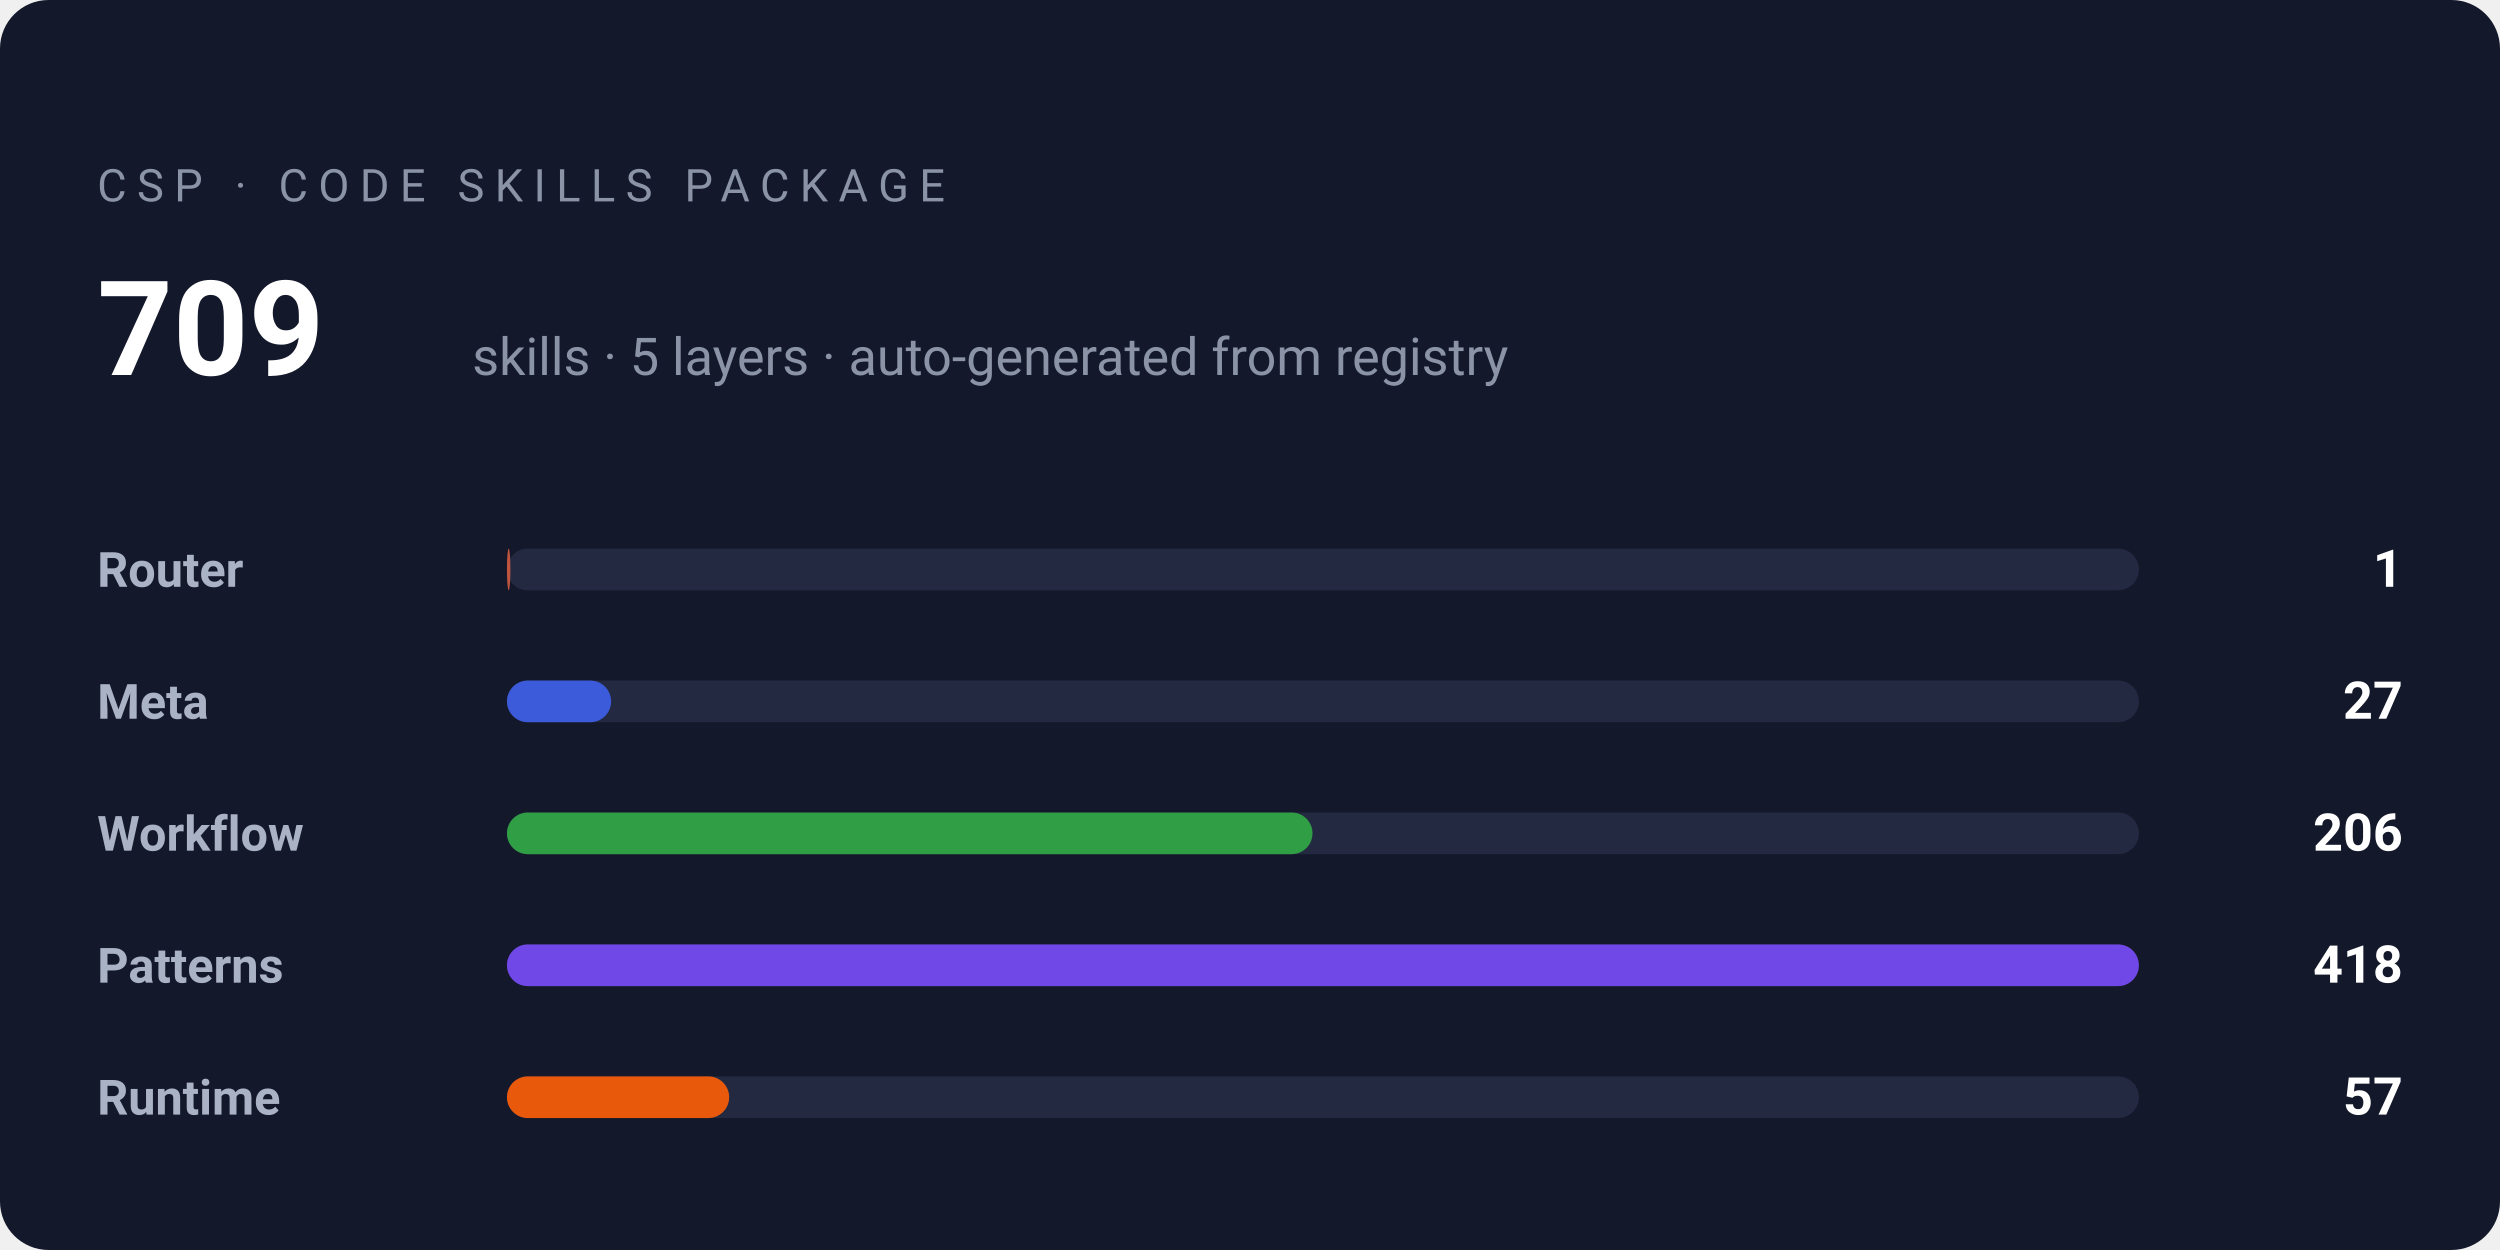
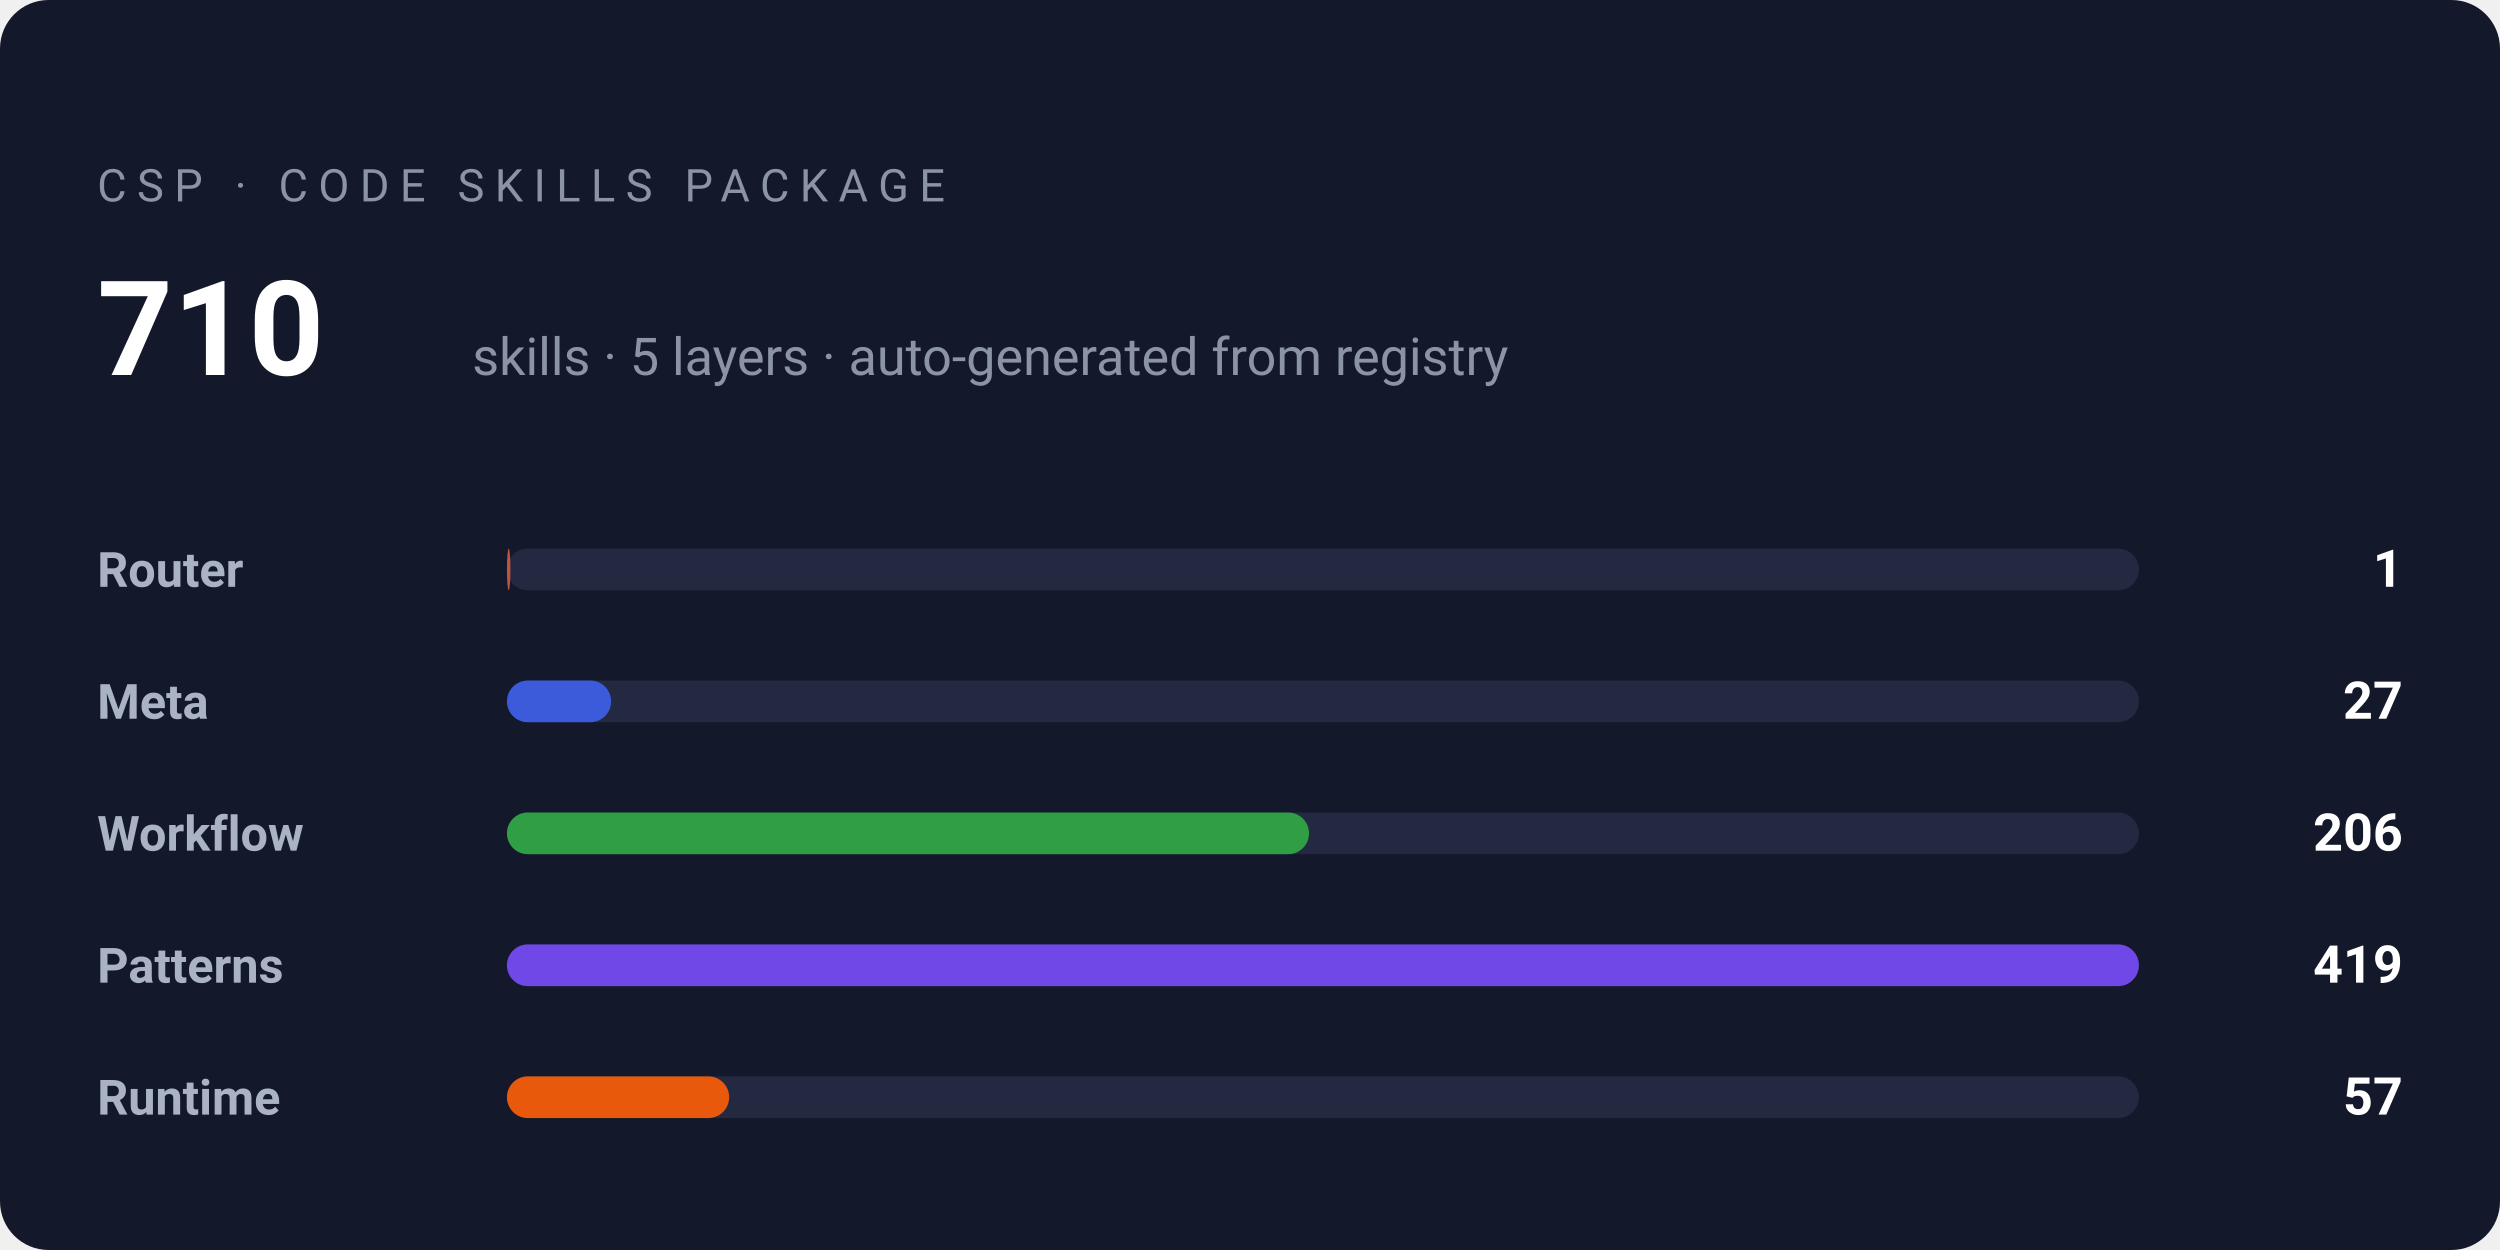
- <svg xmlns="http://www.w3.org/2000/svg" width="720" height="360" viewBox="0 0 720 360" data-total="709" font-family="system-ui,-apple-system,'Segoe UI',Roboto,Helvetica,Arial,sans-serif">
+ <svg xmlns="http://www.w3.org/2000/svg" width="720" height="360" viewBox="0 0 720 360" data-total="710" font-family="system-ui,-apple-system,'Segoe UI',Roboto,Helvetica,Arial,sans-serif">
  <rect width="720" height="360" rx="14" fill="#14182b" />
  <text x="28" y="58" fill="#8b93a7" font-size="13" letter-spacing="3">CSP · CODE SKILLS PACKAGE</text>
-   <text x="28" y="108" fill="#ffffff" font-size="38" font-weight="700">709</text>
+   <text x="28" y="108" fill="#ffffff" font-size="38" font-weight="700">710</text>
  <text x="136" y="108" fill="#8b93a7" font-size="15">skills · 5 layers · auto-generated from registry</text>
  <text x="28" y="169" fill="#aab3c5" font-size="14" font-weight="600">Router</text>
  <rect x="146" y="158" width="470" height="12" rx="6" fill="#232941" />
  <rect x="146" y="158" width="1" height="12" rx="6" fill="#c0553f" />
  <text x="692" y="169" fill="#ffffff" font-size="15" font-weight="700" text-anchor="end">1</text>
  <text x="28" y="207" fill="#aab3c5" font-size="14" font-weight="600">Meta</text>
  <rect x="146" y="196" width="470" height="12" rx="6" fill="#232941" />
  <rect x="146" y="196" width="30" height="12" rx="6" fill="#3b5bdb" />
  <text x="692" y="207" fill="#ffffff" font-size="15" font-weight="700" text-anchor="end">27</text>
  <text x="28" y="245" fill="#aab3c5" font-size="14" font-weight="600">Workflow</text>
  <rect x="146" y="234" width="470" height="12" rx="6" fill="#232941" />
-   <rect x="146" y="234" width="232" height="12" rx="6" fill="#2f9e44" />
+   <rect x="146" y="234" width="231" height="12" rx="6" fill="#2f9e44" />
  <text x="692" y="245" fill="#ffffff" font-size="15" font-weight="700" text-anchor="end">206</text>
  <text x="28" y="283" fill="#aab3c5" font-size="14" font-weight="600">Patterns</text>
  <rect x="146" y="272" width="470" height="12" rx="6" fill="#232941" />
  <rect x="146" y="272" width="470" height="12" rx="6" fill="#7048e8" />
-   <text x="692" y="283" fill="#ffffff" font-size="15" font-weight="700" text-anchor="end">418</text>
+   <text x="692" y="283" fill="#ffffff" font-size="15" font-weight="700" text-anchor="end">419</text>
  <text x="28" y="321" fill="#aab3c5" font-size="14" font-weight="600">Runtime</text>
  <rect x="146" y="310" width="470" height="12" rx="6" fill="#232941" />
  <rect x="146" y="310" width="64" height="12" rx="6" fill="#e8590c" />
  <text x="692" y="321" fill="#ffffff" font-size="15" font-weight="700" text-anchor="end">57</text>
</svg>
